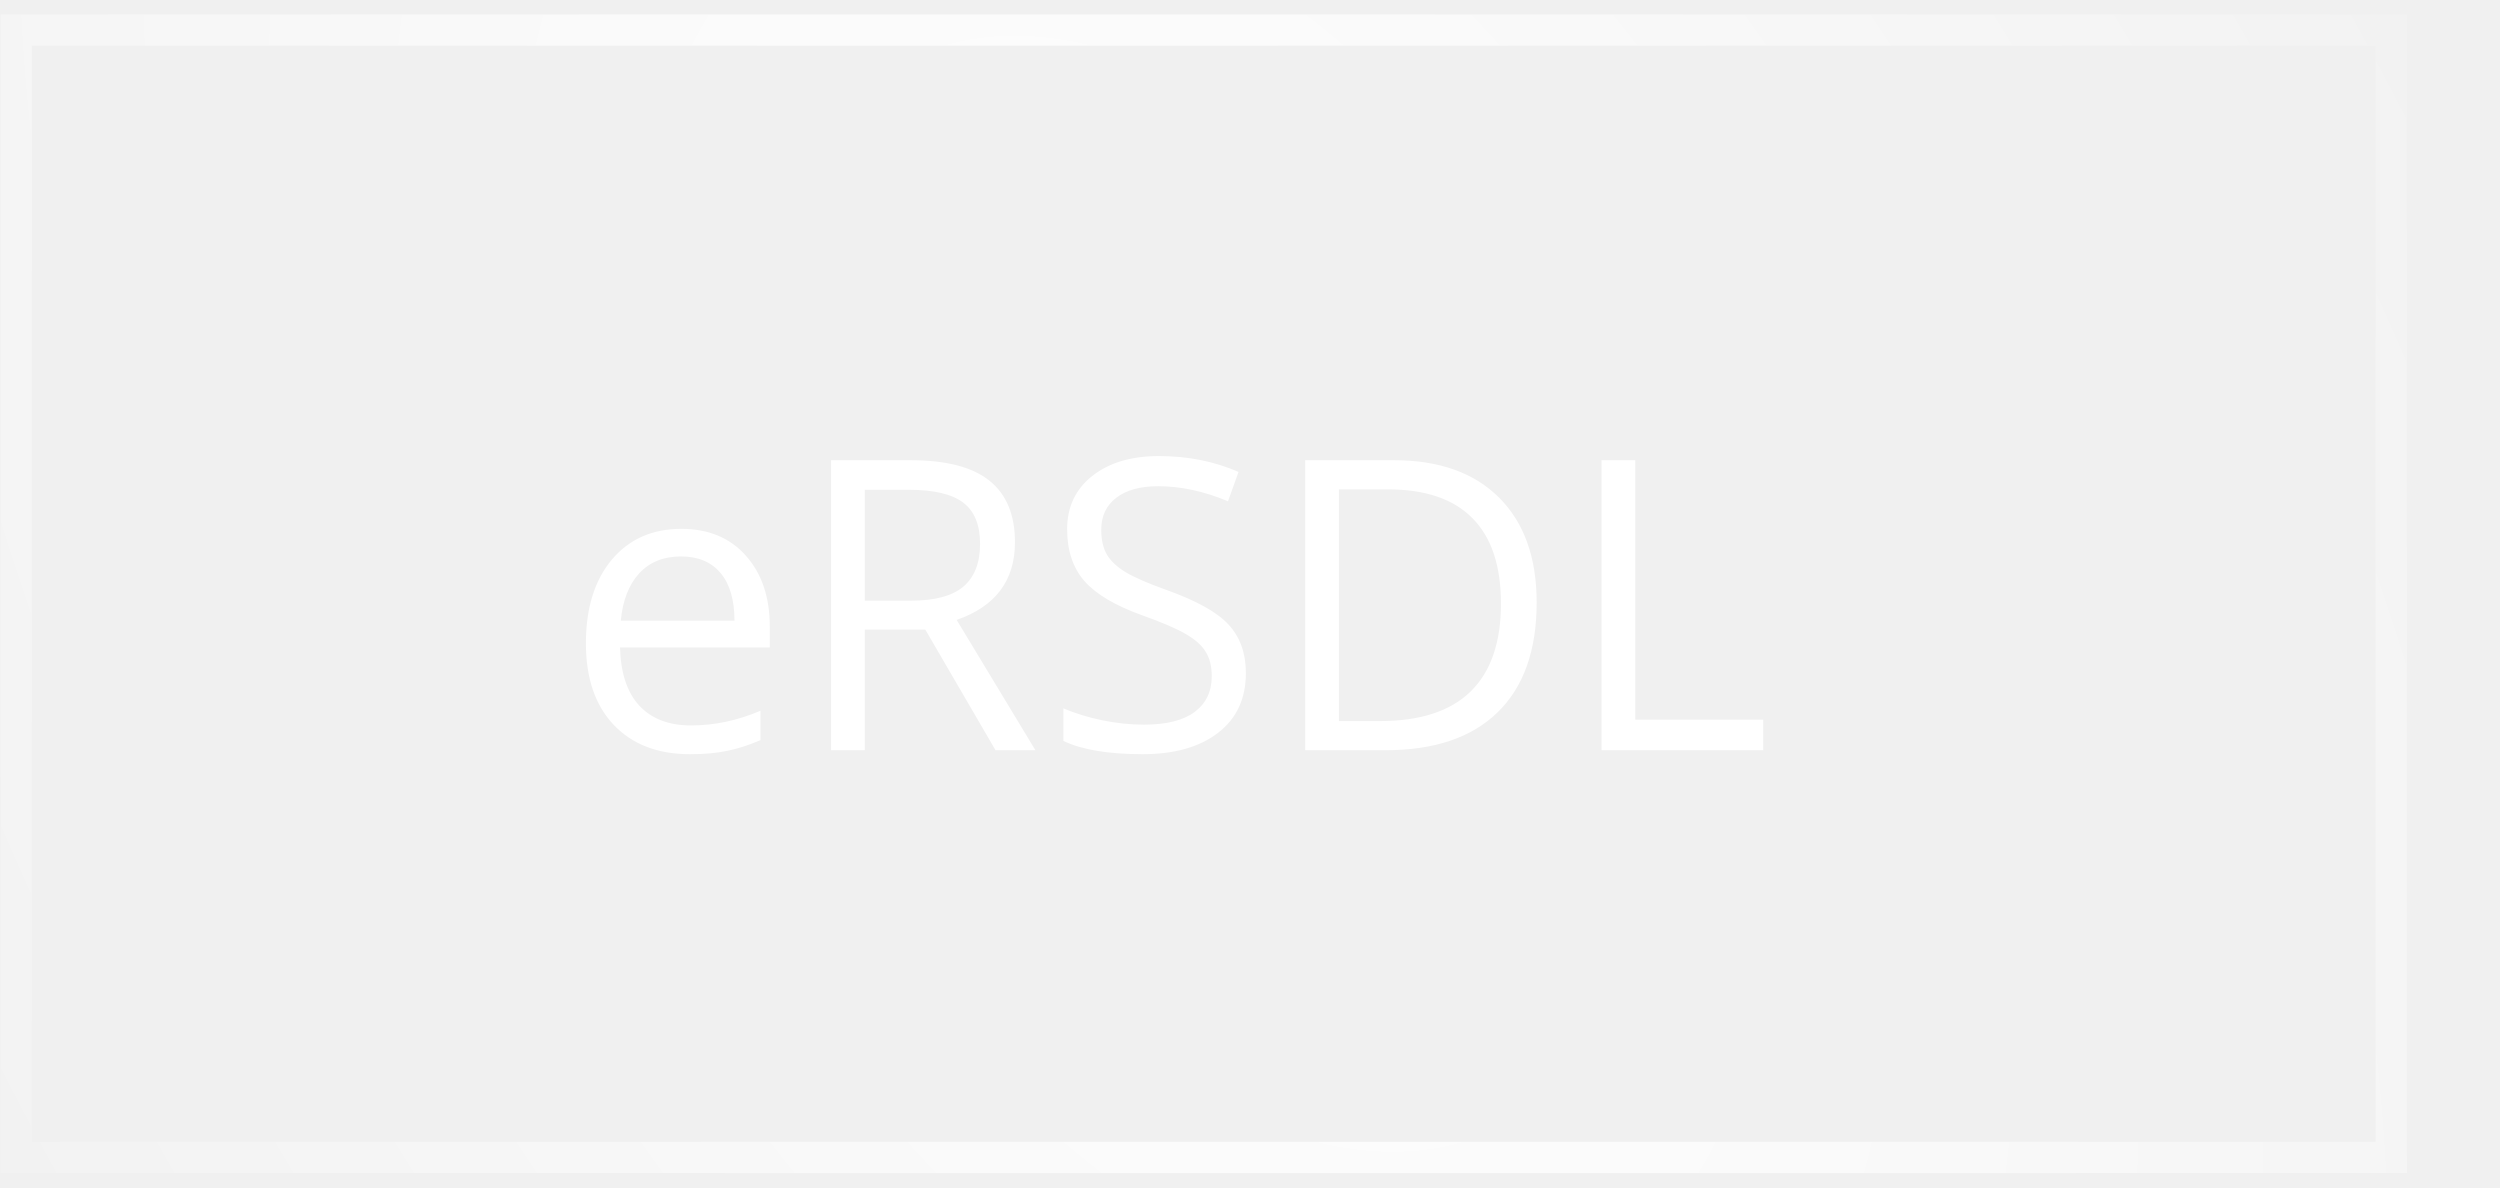
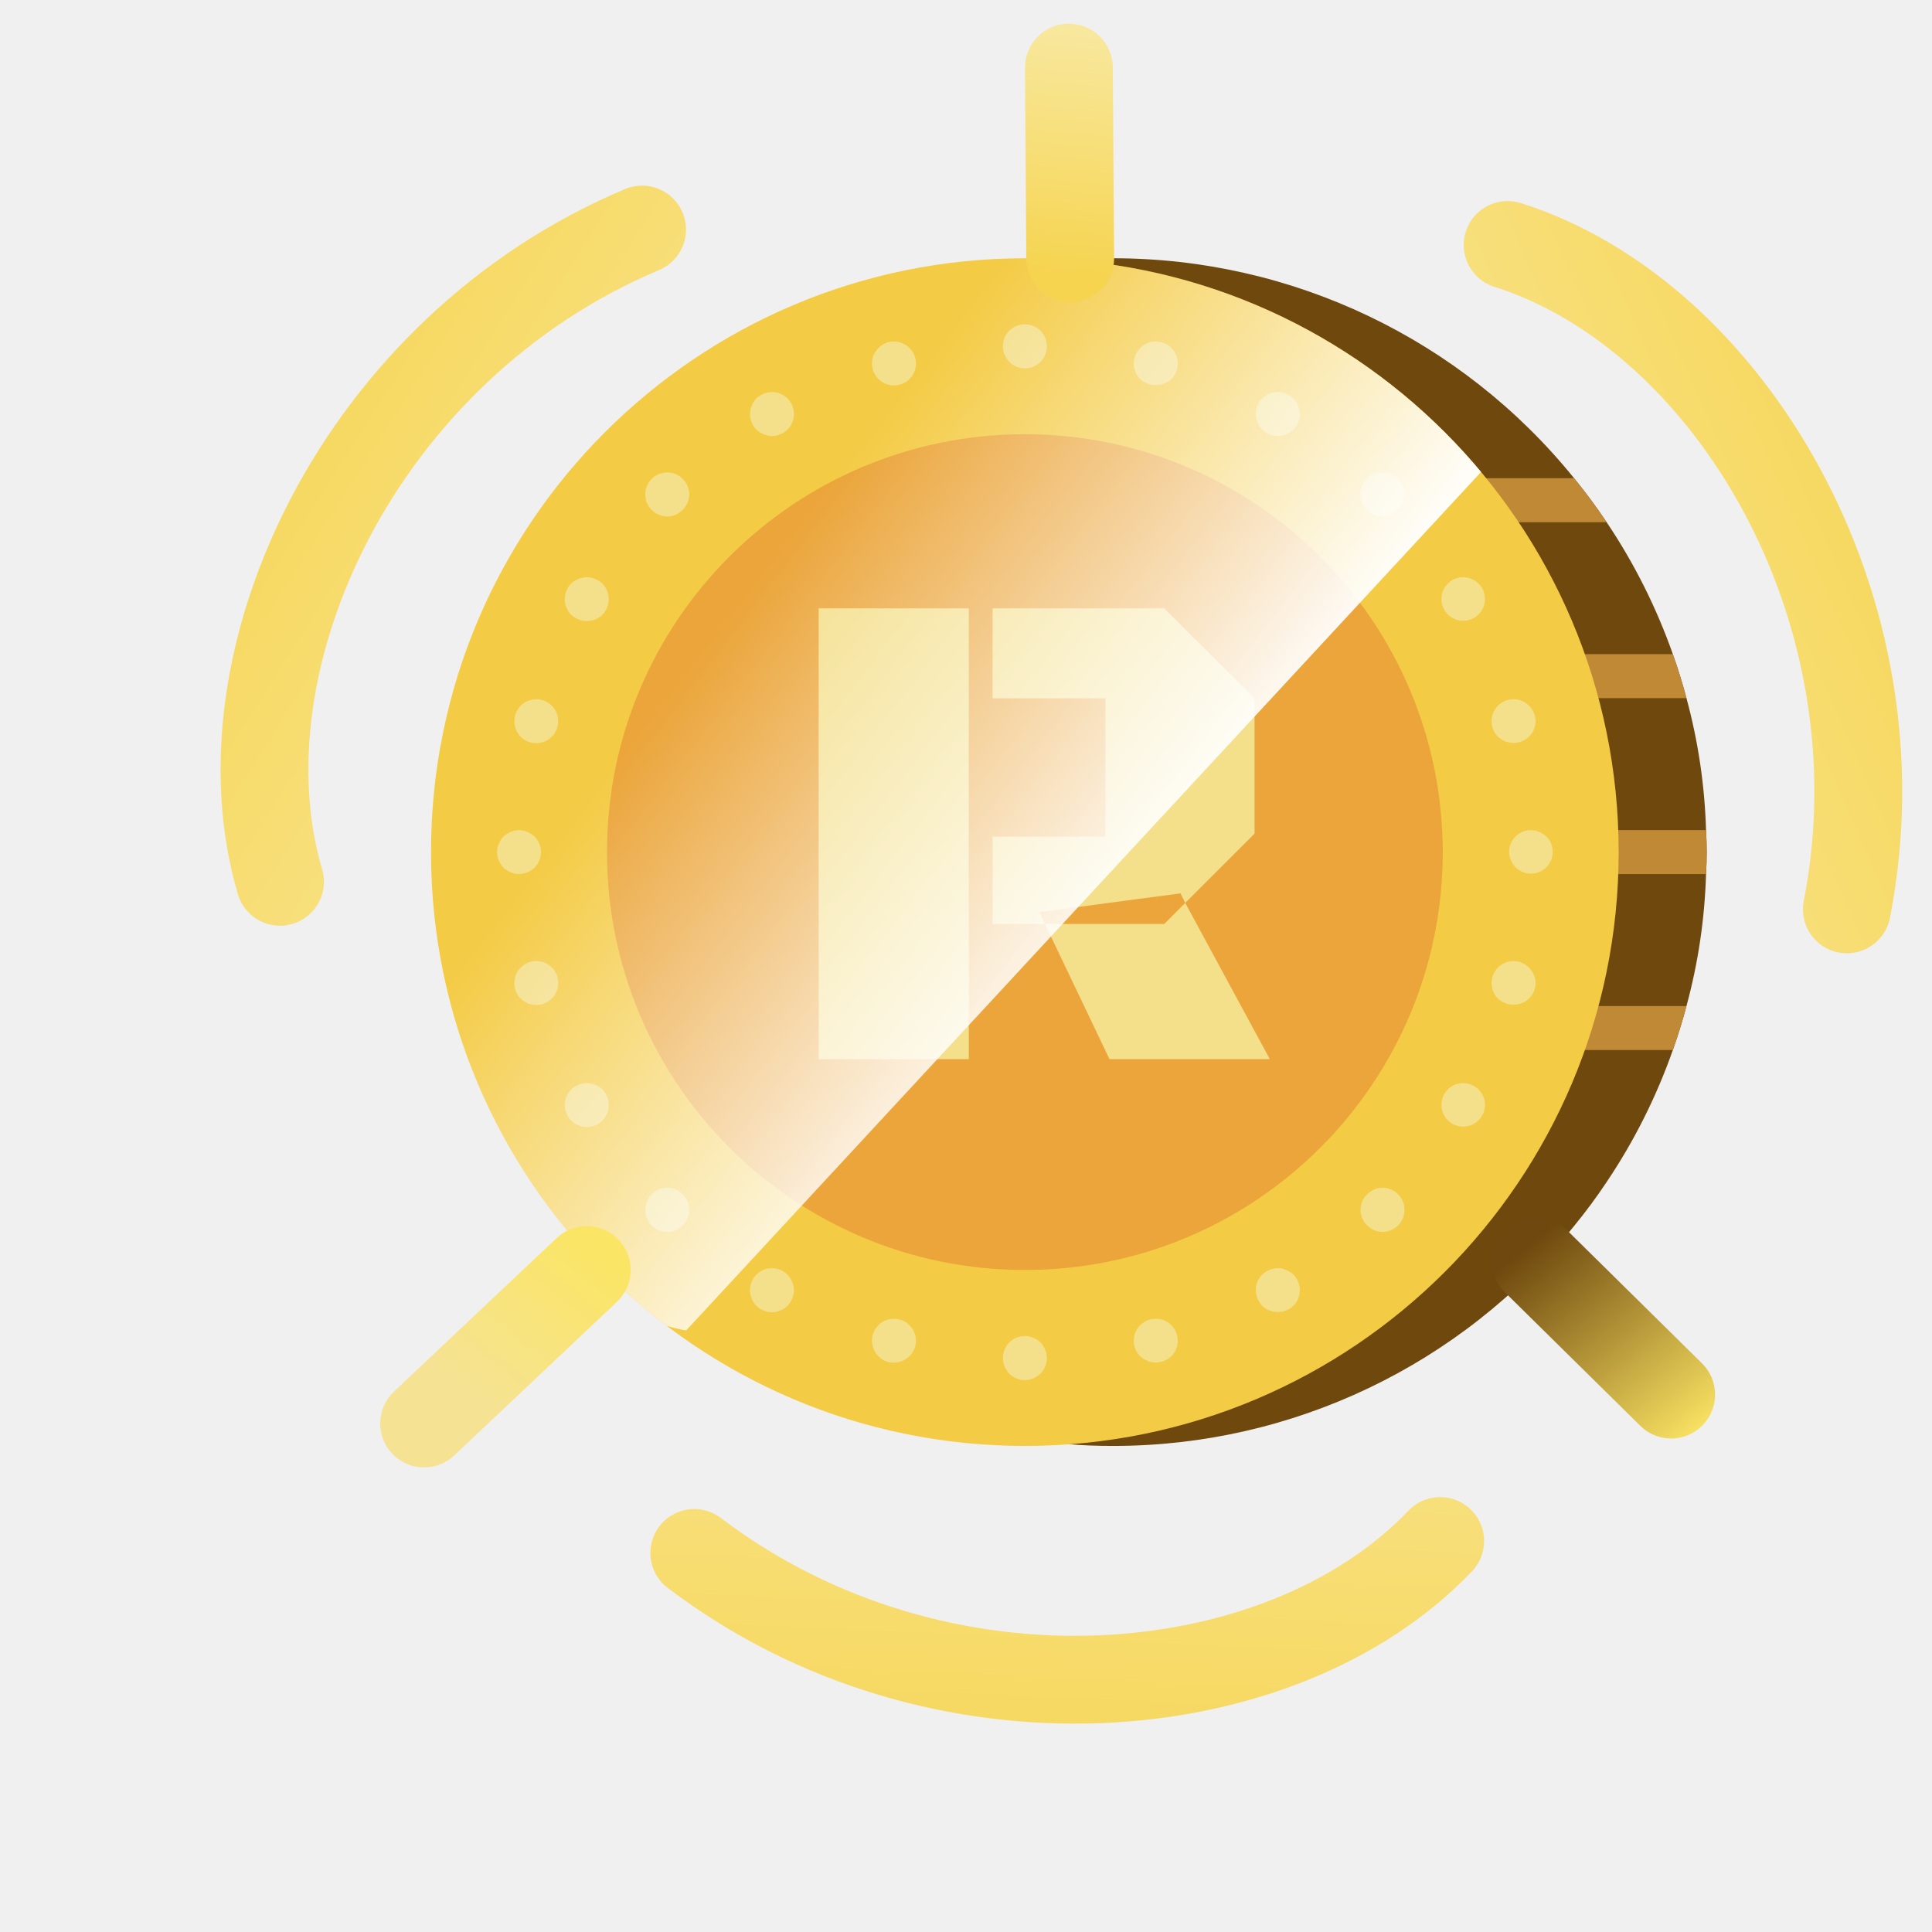
- <svg xmlns="http://www.w3.org/2000/svg" width="80" height="38" viewBox="0 0 80 38" fill="none">
-   <path d="M22.075 24.134C21.047 24.134 20.234 23.821 19.638 23.195C19.045 22.569 18.749 21.699 18.749 20.586C18.749 19.465 19.024 18.574 19.574 17.914C20.129 17.253 20.871 16.923 21.802 16.923C22.674 16.923 23.364 17.211 23.872 17.787C24.379 18.358 24.633 19.113 24.633 20.053V20.719H19.841C19.862 21.536 20.067 22.156 20.456 22.579C20.85 23.002 21.402 23.214 22.113 23.214C22.862 23.214 23.603 23.057 24.335 22.744V23.684C23.963 23.845 23.609 23.959 23.275 24.026C22.945 24.098 22.545 24.134 22.075 24.134ZM21.79 17.806C21.231 17.806 20.785 17.988 20.45 18.352C20.12 18.716 19.925 19.219 19.866 19.862H23.503C23.503 19.198 23.355 18.69 23.059 18.339C22.763 17.983 22.34 17.806 21.79 17.806ZM27.674 20.148V24.007H26.595V14.727H29.14C30.279 14.727 31.119 14.945 31.66 15.381C32.206 15.817 32.479 16.473 32.479 17.349C32.479 18.576 31.857 19.405 30.613 19.837L33.133 24.007H31.857L29.61 20.148H27.674ZM27.674 19.221H29.153C29.915 19.221 30.473 19.071 30.829 18.771C31.184 18.466 31.362 18.011 31.362 17.406C31.362 16.792 31.18 16.35 30.816 16.079C30.456 15.808 29.877 15.673 29.077 15.673H27.674V19.221ZM39.868 21.538C39.868 22.355 39.572 22.992 38.979 23.449C38.387 23.906 37.583 24.134 36.567 24.134C35.467 24.134 34.62 23.993 34.028 23.709V22.668C34.409 22.829 34.823 22.956 35.272 23.049C35.721 23.142 36.165 23.189 36.605 23.189C37.324 23.189 37.866 23.053 38.23 22.782C38.594 22.507 38.776 22.126 38.776 21.64C38.776 21.318 38.71 21.056 38.579 20.853C38.452 20.645 38.236 20.455 37.932 20.281C37.631 20.108 37.172 19.911 36.554 19.691C35.691 19.382 35.073 19.016 34.701 18.593C34.333 18.17 34.148 17.617 34.148 16.936C34.148 16.221 34.417 15.652 34.955 15.229C35.492 14.805 36.203 14.594 37.087 14.594C38.01 14.594 38.858 14.763 39.633 15.102L39.296 16.041C38.53 15.72 37.786 15.559 37.062 15.559C36.491 15.559 36.044 15.681 35.723 15.927C35.401 16.172 35.24 16.513 35.24 16.949C35.24 17.27 35.3 17.535 35.418 17.742C35.536 17.945 35.735 18.134 36.015 18.307C36.298 18.477 36.73 18.665 37.31 18.872C38.283 19.219 38.952 19.591 39.315 19.989C39.684 20.387 39.868 20.903 39.868 21.538ZM49.173 19.278C49.173 20.81 48.757 21.983 47.923 22.795C47.093 23.603 45.898 24.007 44.336 24.007H41.766V14.727H44.609C46.052 14.727 47.174 15.127 47.974 15.927C48.773 16.727 49.173 17.844 49.173 19.278ZM48.031 19.317C48.031 18.106 47.726 17.194 47.117 16.581C46.512 15.967 45.61 15.66 44.413 15.66H42.845V23.074H44.159C45.445 23.074 46.412 22.759 47.06 22.128C47.707 21.494 48.031 20.556 48.031 19.317ZM51.249 24.007V14.727H52.328V23.03H56.422V24.007H51.249Z" fill="white" />
-   <rect x="0.519" y="0.962" width="76" height="36.076" stroke="url(#paint0_radial)" />
+ <svg xmlns="http://www.w3.org/2000/svg" width="44" height="44" viewBox="0 0 44 44" fill="none">
+   <path d="M38.869 19.406C38.869 19.236 38.864 19.071 38.854 18.905C38.824 17.889 38.675 16.881 38.408 15.9C38.318 15.559 38.213 15.224 38.098 14.898C37.724 13.837 37.218 12.827 36.59 11.893C36.36 11.547 36.109 11.211 35.849 10.891C33.284 7.72 29.423 5.879 25.345 5.882C25.009 5.882 24.674 5.892 24.343 5.922V32.89C24.674 32.92 25.009 32.93 25.345 32.93C29.423 32.933 33.284 31.092 35.849 27.921C36.112 27.6 36.36 27.266 36.59 26.92C37.218 25.986 37.724 24.976 38.098 23.914C38.213 23.589 38.318 23.253 38.408 22.912C38.675 21.932 38.824 20.923 38.854 19.907C38.864 19.742 38.869 19.576 38.869 19.406Z" fill="#6F480E" />
+   <path d="M36.589 11.893C36.359 11.547 36.108 11.211 35.848 10.891H31.856C31.579 10.891 31.355 11.115 31.355 11.392C31.355 11.668 31.579 11.893 31.856 11.893H36.589V11.893Z" fill="#C08935" />
+   <path d="M38.408 22.912H31.636C31.36 22.912 31.135 23.137 31.135 23.413C31.135 23.69 31.36 23.914 31.636 23.914H38.098C38.213 23.589 38.318 23.253 38.408 22.912Z" fill="#C08935" />
+   <path d="M38.868 19.406C38.868 19.236 38.864 19.07 38.853 18.905H34.836C34.56 18.905 34.335 19.129 34.335 19.406C34.335 19.683 34.56 19.907 34.836 19.907H38.853C38.864 19.742 38.868 19.576 38.868 19.406Z" fill="#C08935" />
+   <path d="M38.408 15.899C38.318 15.559 38.212 15.223 38.097 14.898H31.636C31.359 14.898 31.135 15.122 31.135 15.399C31.135 15.675 31.359 15.9 31.636 15.9H38.408V15.899Z" fill="#C08935" />
+   <path d="M23.34 5.882C30.81 5.882 36.864 11.937 36.864 19.406C36.864 26.875 30.81 32.93 23.34 32.93C15.871 32.93 9.816 26.875 9.816 19.406C9.816 11.937 15.871 5.882 23.34 5.882Z" fill="#F4CB45" />
+   <path d="M23.341 9.889C18.085 9.889 13.824 14.15 13.824 19.406C13.824 24.662 18.085 28.923 23.341 28.923C28.597 28.923 32.858 24.662 32.858 19.406C32.852 14.153 28.594 9.895 23.341 9.889Z" fill="#EBA53A" />
+   <path d="M23.34 30.426C23.208 30.428 23.081 30.48 22.985 30.571C22.892 30.667 22.84 30.794 22.84 30.927C22.84 30.992 22.854 31.057 22.88 31.117C22.905 31.178 22.941 31.234 22.985 31.283C23.128 31.427 23.345 31.471 23.533 31.392C23.721 31.314 23.843 31.131 23.841 30.927C23.84 30.893 23.837 30.86 23.831 30.827C23.826 30.796 23.816 30.765 23.801 30.737C23.79 30.705 23.775 30.674 23.756 30.646C23.736 30.621 23.716 30.596 23.696 30.571C23.6 30.48 23.473 30.428 23.34 30.426Z" fill="#F4DF8B" />
+   <path d="M23.34 7.385C23.208 7.387 23.081 7.439 22.985 7.53C22.892 7.626 22.84 7.753 22.84 7.886C22.84 7.951 22.854 8.016 22.88 8.076C22.905 8.137 22.941 8.193 22.985 8.241C23.128 8.386 23.345 8.429 23.533 8.351C23.721 8.273 23.843 8.089 23.841 7.886C23.84 7.852 23.837 7.819 23.831 7.786C23.826 7.754 23.816 7.724 23.801 7.696C23.79 7.664 23.775 7.633 23.756 7.605C23.736 7.58 23.716 7.555 23.696 7.53C23.6 7.439 23.473 7.387 23.34 7.385Z" fill="#F4DF8B" />
+   <path d="M20.36 30.035C20.294 30.035 20.227 30.047 20.165 30.07C20.105 30.096 20.051 30.134 20.005 30.18C19.811 30.376 19.811 30.691 20.005 30.887C20.049 30.935 20.104 30.973 20.165 30.997C20.353 31.072 20.567 31.029 20.711 30.887C20.807 30.794 20.861 30.667 20.861 30.534C20.861 30.4 20.807 30.273 20.711 30.18C20.619 30.086 20.492 30.034 20.36 30.035Z" fill="#F4DF8B" />
+   <path d="M26.322 7.776C26.188 7.778 26.061 7.832 25.966 7.926C25.772 8.121 25.772 8.437 25.966 8.632C26.167 8.817 26.476 8.817 26.677 8.632C26.701 8.611 26.722 8.585 26.737 8.557C26.756 8.53 26.772 8.501 26.787 8.472C26.798 8.441 26.806 8.409 26.812 8.377C26.821 8.344 26.824 8.31 26.822 8.276C26.824 8.145 26.771 8.018 26.677 7.926C26.632 7.876 26.575 7.838 26.512 7.816C26.452 7.79 26.387 7.776 26.322 7.776Z" fill="#F4DF8B" />
+   <path d="M17.581 28.883C17.515 28.882 17.451 28.894 17.39 28.918C17.329 28.946 17.274 28.983 17.225 29.028C17.203 29.052 17.183 29.077 17.165 29.104C17.146 29.132 17.131 29.162 17.119 29.194C17.105 29.222 17.095 29.253 17.09 29.284C17.084 29.317 17.08 29.351 17.08 29.384C17.08 29.45 17.094 29.514 17.119 29.575C17.165 29.7 17.264 29.799 17.39 29.845C17.481 29.885 17.583 29.895 17.68 29.875C17.712 29.869 17.742 29.859 17.771 29.845C17.803 29.834 17.833 29.819 17.861 29.8C17.886 29.78 17.911 29.76 17.936 29.74C17.98 29.691 18.016 29.635 18.041 29.575C18.069 29.515 18.083 29.45 18.081 29.384C18.081 29.351 18.077 29.317 18.071 29.284C18.066 29.253 18.056 29.222 18.041 29.194C18.03 29.162 18.015 29.132 17.996 29.104C17.976 29.078 17.956 29.054 17.936 29.028C17.912 29.007 17.887 28.987 17.861 28.968C17.832 28.95 17.802 28.933 17.771 28.918C17.741 28.908 17.711 28.899 17.681 28.893C17.648 28.885 17.614 28.882 17.581 28.883Z" fill="#F4DF8B" />
+   <path d="M29.102 8.928C28.968 8.926 28.84 8.979 28.746 9.073C28.652 9.167 28.599 9.295 28.601 9.428C28.601 9.494 28.615 9.558 28.64 9.619C28.663 9.681 28.699 9.737 28.746 9.784C28.89 9.926 29.105 9.968 29.292 9.889C29.353 9.864 29.408 9.828 29.457 9.784C29.651 9.586 29.651 9.27 29.457 9.073C29.408 9.029 29.352 8.993 29.292 8.968C29.232 8.942 29.167 8.928 29.102 8.928Z" fill="#F4DF8B" />
+   <path d="M15.197 27.05C15.063 27.05 14.935 27.105 14.841 27.2C14.816 27.222 14.794 27.247 14.776 27.275C14.761 27.3 14.746 27.331 14.731 27.361C14.72 27.391 14.711 27.423 14.706 27.456C14.698 27.487 14.694 27.519 14.696 27.551C14.695 27.618 14.707 27.684 14.731 27.746C14.794 27.902 14.931 28.015 15.096 28.047C15.261 28.08 15.431 28.027 15.548 27.907C15.596 27.862 15.633 27.807 15.658 27.746C15.683 27.684 15.697 27.618 15.698 27.551C15.697 27.519 15.694 27.487 15.688 27.456C15.678 27.421 15.668 27.39 15.658 27.361C15.643 27.331 15.628 27.3 15.613 27.275C15.595 27.247 15.573 27.222 15.548 27.2C15.503 27.152 15.448 27.114 15.387 27.09C15.327 27.064 15.262 27.051 15.197 27.05Z" fill="#F4DF8B" />
+   <path d="M31.485 10.761C31.42 10.76 31.355 10.772 31.294 10.796C31.235 10.822 31.18 10.86 31.134 10.906C31.038 10.999 30.983 11.128 30.984 11.262C30.985 11.327 30.998 11.392 31.024 11.452C31.078 11.572 31.174 11.669 31.294 11.723C31.482 11.797 31.696 11.754 31.84 11.612C31.934 11.52 31.987 11.394 31.986 11.262C31.987 11.129 31.935 11.001 31.84 10.906C31.747 10.811 31.618 10.759 31.485 10.761Z" fill="#F4DF8B" />
+   <path d="M13.363 24.666C13.297 24.667 13.233 24.68 13.173 24.706C13.112 24.731 13.056 24.767 13.007 24.811C12.987 24.836 12.967 24.861 12.947 24.886C12.928 24.914 12.913 24.944 12.902 24.977C12.888 25.005 12.878 25.035 12.872 25.067C12.866 25.1 12.863 25.133 12.862 25.167C12.864 25.299 12.916 25.426 13.007 25.522C13.056 25.567 13.112 25.602 13.173 25.628C13.294 25.683 13.432 25.683 13.553 25.628C13.615 25.605 13.672 25.569 13.719 25.522C13.81 25.426 13.862 25.299 13.864 25.167C13.863 25.034 13.811 24.907 13.719 24.811C13.672 24.765 13.615 24.729 13.553 24.706C13.493 24.68 13.428 24.666 13.363 24.666Z" fill="#F4DF8B" />
+   <path d="M33.319 13.145C33.083 13.148 32.881 13.316 32.836 13.548C32.792 13.78 32.917 14.011 33.136 14.101C33.355 14.19 33.606 14.113 33.737 13.916C33.867 13.719 33.841 13.457 33.674 13.29C33.578 13.199 33.451 13.147 33.319 13.145Z" fill="#F4DF8B" />
+   <path d="M12.211 21.886C12.079 21.886 11.952 21.941 11.86 22.036C11.766 22.128 11.714 22.255 11.715 22.387C11.715 22.453 11.726 22.52 11.75 22.582C11.774 22.643 11.812 22.698 11.86 22.742C11.881 22.767 11.906 22.788 11.935 22.802C11.962 22.822 11.991 22.839 12.021 22.853C12.052 22.864 12.083 22.872 12.116 22.878C12.263 22.908 12.415 22.87 12.531 22.774C12.647 22.679 12.713 22.537 12.712 22.387C12.713 22.355 12.71 22.323 12.702 22.291C12.697 22.259 12.688 22.227 12.677 22.196C12.662 22.166 12.647 22.136 12.632 22.111C12.614 22.083 12.592 22.058 12.566 22.036C12.473 21.94 12.345 21.886 12.211 21.886Z" fill="#F4DF8B" />
+   <path d="M34.471 15.925C34.338 15.924 34.209 15.976 34.115 16.071C34.021 16.165 33.969 16.293 33.97 16.426C33.969 16.558 34.021 16.685 34.115 16.777C34.312 16.967 34.625 16.967 34.822 16.777C34.917 16.685 34.971 16.559 34.972 16.426C34.971 16.293 34.917 16.164 34.822 16.071C34.729 15.977 34.603 15.924 34.471 15.925Z" fill="#F4DF8B" />
+   <path d="M11.82 18.905C11.755 18.906 11.69 18.92 11.63 18.946C11.569 18.971 11.514 19.007 11.465 19.051C11.419 19.099 11.384 19.155 11.36 19.216C11.306 19.337 11.306 19.476 11.36 19.597C11.385 19.658 11.421 19.713 11.465 19.762C11.514 19.806 11.569 19.842 11.63 19.867C11.752 19.917 11.889 19.917 12.011 19.867C12.071 19.842 12.127 19.806 12.176 19.762C12.22 19.713 12.256 19.657 12.281 19.597C12.335 19.476 12.335 19.337 12.281 19.216C12.257 19.155 12.221 19.099 12.176 19.051C12.127 19.007 12.071 18.971 12.011 18.946C11.951 18.92 11.886 18.906 11.82 18.905Z" fill="#F4DF8B" />
+   <path d="M34.861 18.905C34.625 18.907 34.423 19.076 34.379 19.308C34.335 19.54 34.46 19.771 34.679 19.86C34.897 19.95 35.149 19.872 35.279 19.676C35.41 19.479 35.384 19.217 35.217 19.05C35.121 18.959 34.994 18.907 34.861 18.905Z" fill="#F4DF8B" />
+   <path d="M12.211 15.925C12.079 15.925 11.952 15.978 11.858 16.072C11.765 16.166 11.714 16.294 11.715 16.426C11.715 16.559 11.767 16.687 11.86 16.782C11.883 16.804 11.909 16.825 11.935 16.842C11.962 16.86 11.991 16.875 12.021 16.887C12.051 16.9 12.083 16.91 12.116 16.917C12.279 16.948 12.447 16.897 12.566 16.782C12.591 16.757 12.613 16.73 12.632 16.702C12.647 16.677 12.662 16.647 12.677 16.616C12.688 16.586 12.697 16.554 12.702 16.521C12.71 16.49 12.713 16.458 12.712 16.426C12.713 16.293 12.661 16.165 12.567 16.071C12.472 15.976 12.344 15.924 12.211 15.925Z" fill="#F4DF8B" />
+   <path d="M34.471 21.886C34.337 21.886 34.209 21.941 34.115 22.036C34.021 22.128 33.969 22.255 33.97 22.387C33.969 22.52 34.021 22.648 34.115 22.742C34.314 22.928 34.623 22.928 34.822 22.742C34.917 22.649 34.971 22.521 34.972 22.387C34.965 22.113 34.745 21.892 34.471 21.886Z" fill="#F4DF8B" />
+   <path d="M13.363 13.145C13.297 13.146 13.233 13.159 13.173 13.185C13.112 13.211 13.056 13.246 13.007 13.29C12.814 13.488 12.814 13.804 13.007 14.002C13.056 14.046 13.112 14.082 13.173 14.107C13.295 14.157 13.431 14.157 13.553 14.107C13.615 14.084 13.672 14.048 13.719 14.002C13.912 13.804 13.912 13.488 13.719 13.29C13.672 13.244 13.615 13.208 13.553 13.185C13.493 13.159 13.428 13.146 13.363 13.145Z" fill="#F4DF8B" />
+   <path d="M33.319 24.666C33.083 24.668 32.881 24.836 32.836 25.068C32.792 25.3 32.917 25.532 33.136 25.621C33.355 25.71 33.606 25.633 33.737 25.436C33.867 25.239 33.841 24.978 33.674 24.811C33.578 24.719 33.451 24.667 33.319 24.666Z" fill="#F4DF8B" />
+   <path d="M15.197 10.761C15.163 10.759 15.129 10.763 15.097 10.771C15.064 10.777 15.032 10.785 15.001 10.796C14.971 10.811 14.946 10.826 14.916 10.841C14.889 10.86 14.864 10.882 14.841 10.906C14.794 10.952 14.757 11.007 14.731 11.066C14.707 11.129 14.695 11.195 14.696 11.262C14.695 11.327 14.707 11.392 14.731 11.452C14.757 11.512 14.794 11.567 14.841 11.612C14.864 11.637 14.889 11.659 14.916 11.678C14.946 11.693 14.971 11.708 15.001 11.723C15.031 11.733 15.066 11.743 15.097 11.753C15.194 11.773 15.296 11.763 15.387 11.723C15.507 11.669 15.604 11.573 15.657 11.452C15.683 11.392 15.697 11.327 15.697 11.262C15.697 11.195 15.683 11.129 15.657 11.066C15.633 11.005 15.595 10.951 15.547 10.906C15.501 10.86 15.447 10.822 15.387 10.796C15.326 10.772 15.262 10.76 15.197 10.761Z" fill="#F4DF8B" />
+   <path d="M31.485 27.05C31.42 27.051 31.355 27.064 31.295 27.09C31.175 27.144 31.078 27.24 31.025 27.361C30.999 27.421 30.985 27.486 30.985 27.551C30.984 27.685 31.038 27.814 31.135 27.907C31.228 28.002 31.355 28.056 31.488 28.056C31.621 28.056 31.748 28.002 31.841 27.907C31.935 27.812 31.988 27.684 31.986 27.551C31.988 27.419 31.935 27.293 31.841 27.2C31.748 27.104 31.62 27.05 31.485 27.05Z" fill="#F4DF8B" />
+   <path d="M17.581 8.928C17.515 8.928 17.45 8.942 17.39 8.968C17.329 8.992 17.273 9.028 17.225 9.073C17.202 9.098 17.182 9.124 17.165 9.153C17.145 9.179 17.13 9.207 17.12 9.238C17.105 9.268 17.095 9.3 17.09 9.333C17.084 9.365 17.081 9.397 17.08 9.429C17.082 9.561 17.134 9.688 17.225 9.784C17.274 9.829 17.329 9.864 17.39 9.889C17.482 9.93 17.583 9.94 17.681 9.92C17.712 9.914 17.743 9.904 17.771 9.889C17.803 9.879 17.833 9.863 17.861 9.844C17.887 9.826 17.913 9.806 17.936 9.784C17.983 9.737 18.019 9.681 18.042 9.619C18.07 9.559 18.083 9.494 18.082 9.429C18.081 9.397 18.078 9.365 18.072 9.333C18.067 9.3 18.057 9.268 18.042 9.238C18.032 9.207 18.016 9.179 17.996 9.153C17.977 9.123 17.956 9.098 17.936 9.073C17.911 9.053 17.886 9.033 17.861 9.013C17.834 8.994 17.803 8.979 17.771 8.968C17.743 8.953 17.712 8.943 17.681 8.938C17.648 8.932 17.614 8.929 17.581 8.928Z" fill="#F4DF8B" />
+   <path d="M29.101 28.883C29.035 28.881 28.97 28.895 28.911 28.923C28.72 28.995 28.596 29.18 28.6 29.384C28.601 29.45 28.614 29.514 28.64 29.574C28.666 29.635 28.701 29.691 28.745 29.74C28.892 29.877 29.104 29.918 29.291 29.845C29.352 29.819 29.408 29.784 29.457 29.74C29.651 29.542 29.651 29.226 29.457 29.028C29.409 28.983 29.353 28.947 29.291 28.923C29.232 28.895 29.167 28.881 29.101 28.883Z" fill="#F4DF8B" />
+   <path d="M20.361 7.776C20.227 7.776 20.099 7.83 20.005 7.926C19.96 7.973 19.923 8.027 19.895 8.086C19.871 8.147 19.859 8.212 19.86 8.277C19.859 8.343 19.871 8.41 19.895 8.472C19.923 8.531 19.96 8.585 20.005 8.632C20.123 8.75 20.292 8.8 20.456 8.767C20.488 8.762 20.52 8.754 20.551 8.742C20.581 8.727 20.611 8.712 20.636 8.697C20.664 8.68 20.69 8.658 20.711 8.632C20.759 8.588 20.797 8.533 20.821 8.472C20.847 8.41 20.86 8.344 20.861 8.277C20.861 8.211 20.847 8.146 20.821 8.086C20.797 8.025 20.759 7.971 20.711 7.926C20.69 7.9 20.664 7.878 20.636 7.861C20.611 7.846 20.581 7.831 20.551 7.816C20.521 7.806 20.491 7.796 20.456 7.786C20.424 7.78 20.392 7.777 20.361 7.776Z" fill="#F4DF8B" />
+   <path d="M18.645 24.122V13.855H22.064V24.122H18.645ZM22.606 15.905V13.855H26.514L28.572 15.905V18.985L26.993 20.563L26.885 20.346L23.674 20.772L23.798 21.043H22.606V19.054H25.175V15.905H22.606ZM28.92 24.122H25.268L23.798 21.043H26.514L26.993 20.563L28.92 24.122Z" fill="#F4DF8B" />
+   <path d="M26.322 30.035C26.256 30.034 26.192 30.046 26.131 30.07C26.07 30.098 26.015 30.135 25.966 30.181C25.772 30.376 25.772 30.691 25.966 30.887C26.165 31.077 26.478 31.077 26.677 30.887C26.771 30.795 26.824 30.668 26.822 30.536C26.824 30.403 26.771 30.275 26.677 30.18C26.63 30.133 26.574 30.095 26.512 30.07C26.451 30.046 26.387 30.034 26.322 30.035Z" fill="#F4DF8B" />
+   <mask id="mask0" mask-type="alpha" maskUnits="userSpaceOnUse" x="9" y="5" width="28" height="28">
+     <path d="M23.34 5.882C30.81 5.882 36.864 11.937 36.864 19.406C36.864 26.875 30.81 32.93 23.34 32.93C15.871 32.93 9.816 26.875 9.816 19.406C9.816 11.937 15.871 5.882 23.34 5.882Z" fill="#F4CB45" />
+   </mask>
+   <g mask="url(#mask0)">
+     <g style="mix-blend-mode:soft-light">
+       <path d="M15.627 30.3L33.784 10.691C30.153 4.154 19.046 3.103 12.722 10.691C5.459 19.406 11.269 29.574 15.627 30.3Z" fill="url(#paint0_linear)" />
+     </g>
+   </g>
+   <path d="M34.335 5.579C39.35 7.159 43.404 13.853 42.061 20.71" stroke="url(#paint1_linear)" stroke-width="2" stroke-linecap="round" />
+   <path d="M6.377 20.082C4.889 15.039 8.182 7.939 14.623 5.228" stroke="url(#paint2_linear)" stroke-width="2" stroke-linecap="round" />
+   <path d="M32.799 35.096C29.173 38.902 21.377 39.594 15.812 35.367" stroke="url(#paint3_linear)" stroke-width="2" stroke-linecap="round" />
+   <path d="M8.972 31.692C8.57 32.071 8.552 32.704 8.931 33.106C9.31 33.507 9.943 33.526 10.345 33.147L8.972 31.692ZM14.049 29.65C14.451 29.271 14.469 28.638 14.09 28.237C13.711 27.835 13.078 27.817 12.677 28.196L14.049 29.65ZM10.345 33.147L14.049 29.65L12.677 28.196L8.972 31.692L10.345 33.147Z" fill="url(#paint4_linear)" />
+   <path d="M37.358 32.473C37.751 32.861 38.384 32.856 38.772 32.463C39.16 32.07 39.155 31.437 38.762 31.049L37.358 32.473ZM35.67 28C35.276 27.612 34.643 27.617 34.255 28.01C33.868 28.403 33.872 29.037 34.266 29.424L35.67 28ZM38.762 31.049L35.67 28L34.266 29.424L37.358 32.473L38.762 31.049Z" fill="url(#paint5_linear)" />
+   <path d="M25.343 1.533C25.339 0.98 24.888 0.536 24.336 0.539C23.784 0.543 23.339 0.994 23.343 1.546L25.343 1.533ZM23.373 5.889C23.377 6.441 23.827 6.886 24.38 6.882C24.932 6.878 25.376 6.427 25.373 5.875L23.373 5.889ZM23.343 1.546L23.373 5.889L25.373 5.875L25.343 1.533L23.343 1.546Z" fill="url(#paint6_linear)" />
  <defs>
-     <radialGradient id="paint0_radial" cx="0" cy="0" r="1" gradientUnits="userSpaceOnUse" gradientTransform="translate(38.519 19) rotate(151.001) scale(49.164 84.8642)">
+     <linearGradient id="paint0_linear" x1="25.795" y1="21.585" x2="16.353" y2="14.322" gradientUnits="userSpaceOnUse">
      <stop stop-color="white" />
      <stop offset="1" stop-color="white" stop-opacity="0" />
-     </radialGradient>
+     </linearGradient>
+     <linearGradient id="paint1_linear" x1="43.593" y1="5.579" x2="26.924" y2="12.877" gradientUnits="userSpaceOnUse">
+       <stop stop-color="#F6D450" />
+       <stop offset="1" stop-color="#F8E9A2" />
+     </linearGradient>
+     <linearGradient id="paint2_linear" x1="1.211" y1="12.399" x2="16.568" y2="22.16" gradientUnits="userSpaceOnUse">
+       <stop stop-color="#F6D450" />
+       <stop offset="1" stop-color="#F8E9A2" />
+     </linearGradient>
+     <linearGradient id="paint3_linear" x1="28.722" y1="43.407" x2="29.512" y2="25.228" gradientUnits="userSpaceOnUse">
+       <stop stop-color="#F6D450" />
+       <stop offset="1" stop-color="#F8E9A2" />
+     </linearGradient>
+     <linearGradient id="paint4_linear" x1="14.319" y1="28.923" x2="11.511" y2="32.419" gradientUnits="userSpaceOnUse">
+       <stop stop-color="#FBE564" />
+       <stop offset="1" stop-color="#F5E393" />
+     </linearGradient>
+     <linearGradient id="paint5_linear" x1="34.968" y1="28.226" x2="38.684" y2="32.771" gradientUnits="userSpaceOnUse">
+       <stop stop-color="#6E480E" />
+       <stop offset="1" stop-color="#FBE564" />
+     </linearGradient>
+     <linearGradient id="paint6_linear" x1="24.029" y1="6.225" x2="24.616" y2="0.384" gradientUnits="userSpaceOnUse">
+       <stop stop-color="#F6D450" />
+       <stop offset="1" stop-color="#F8E9A2" />
+     </linearGradient>
  </defs>
</svg>
